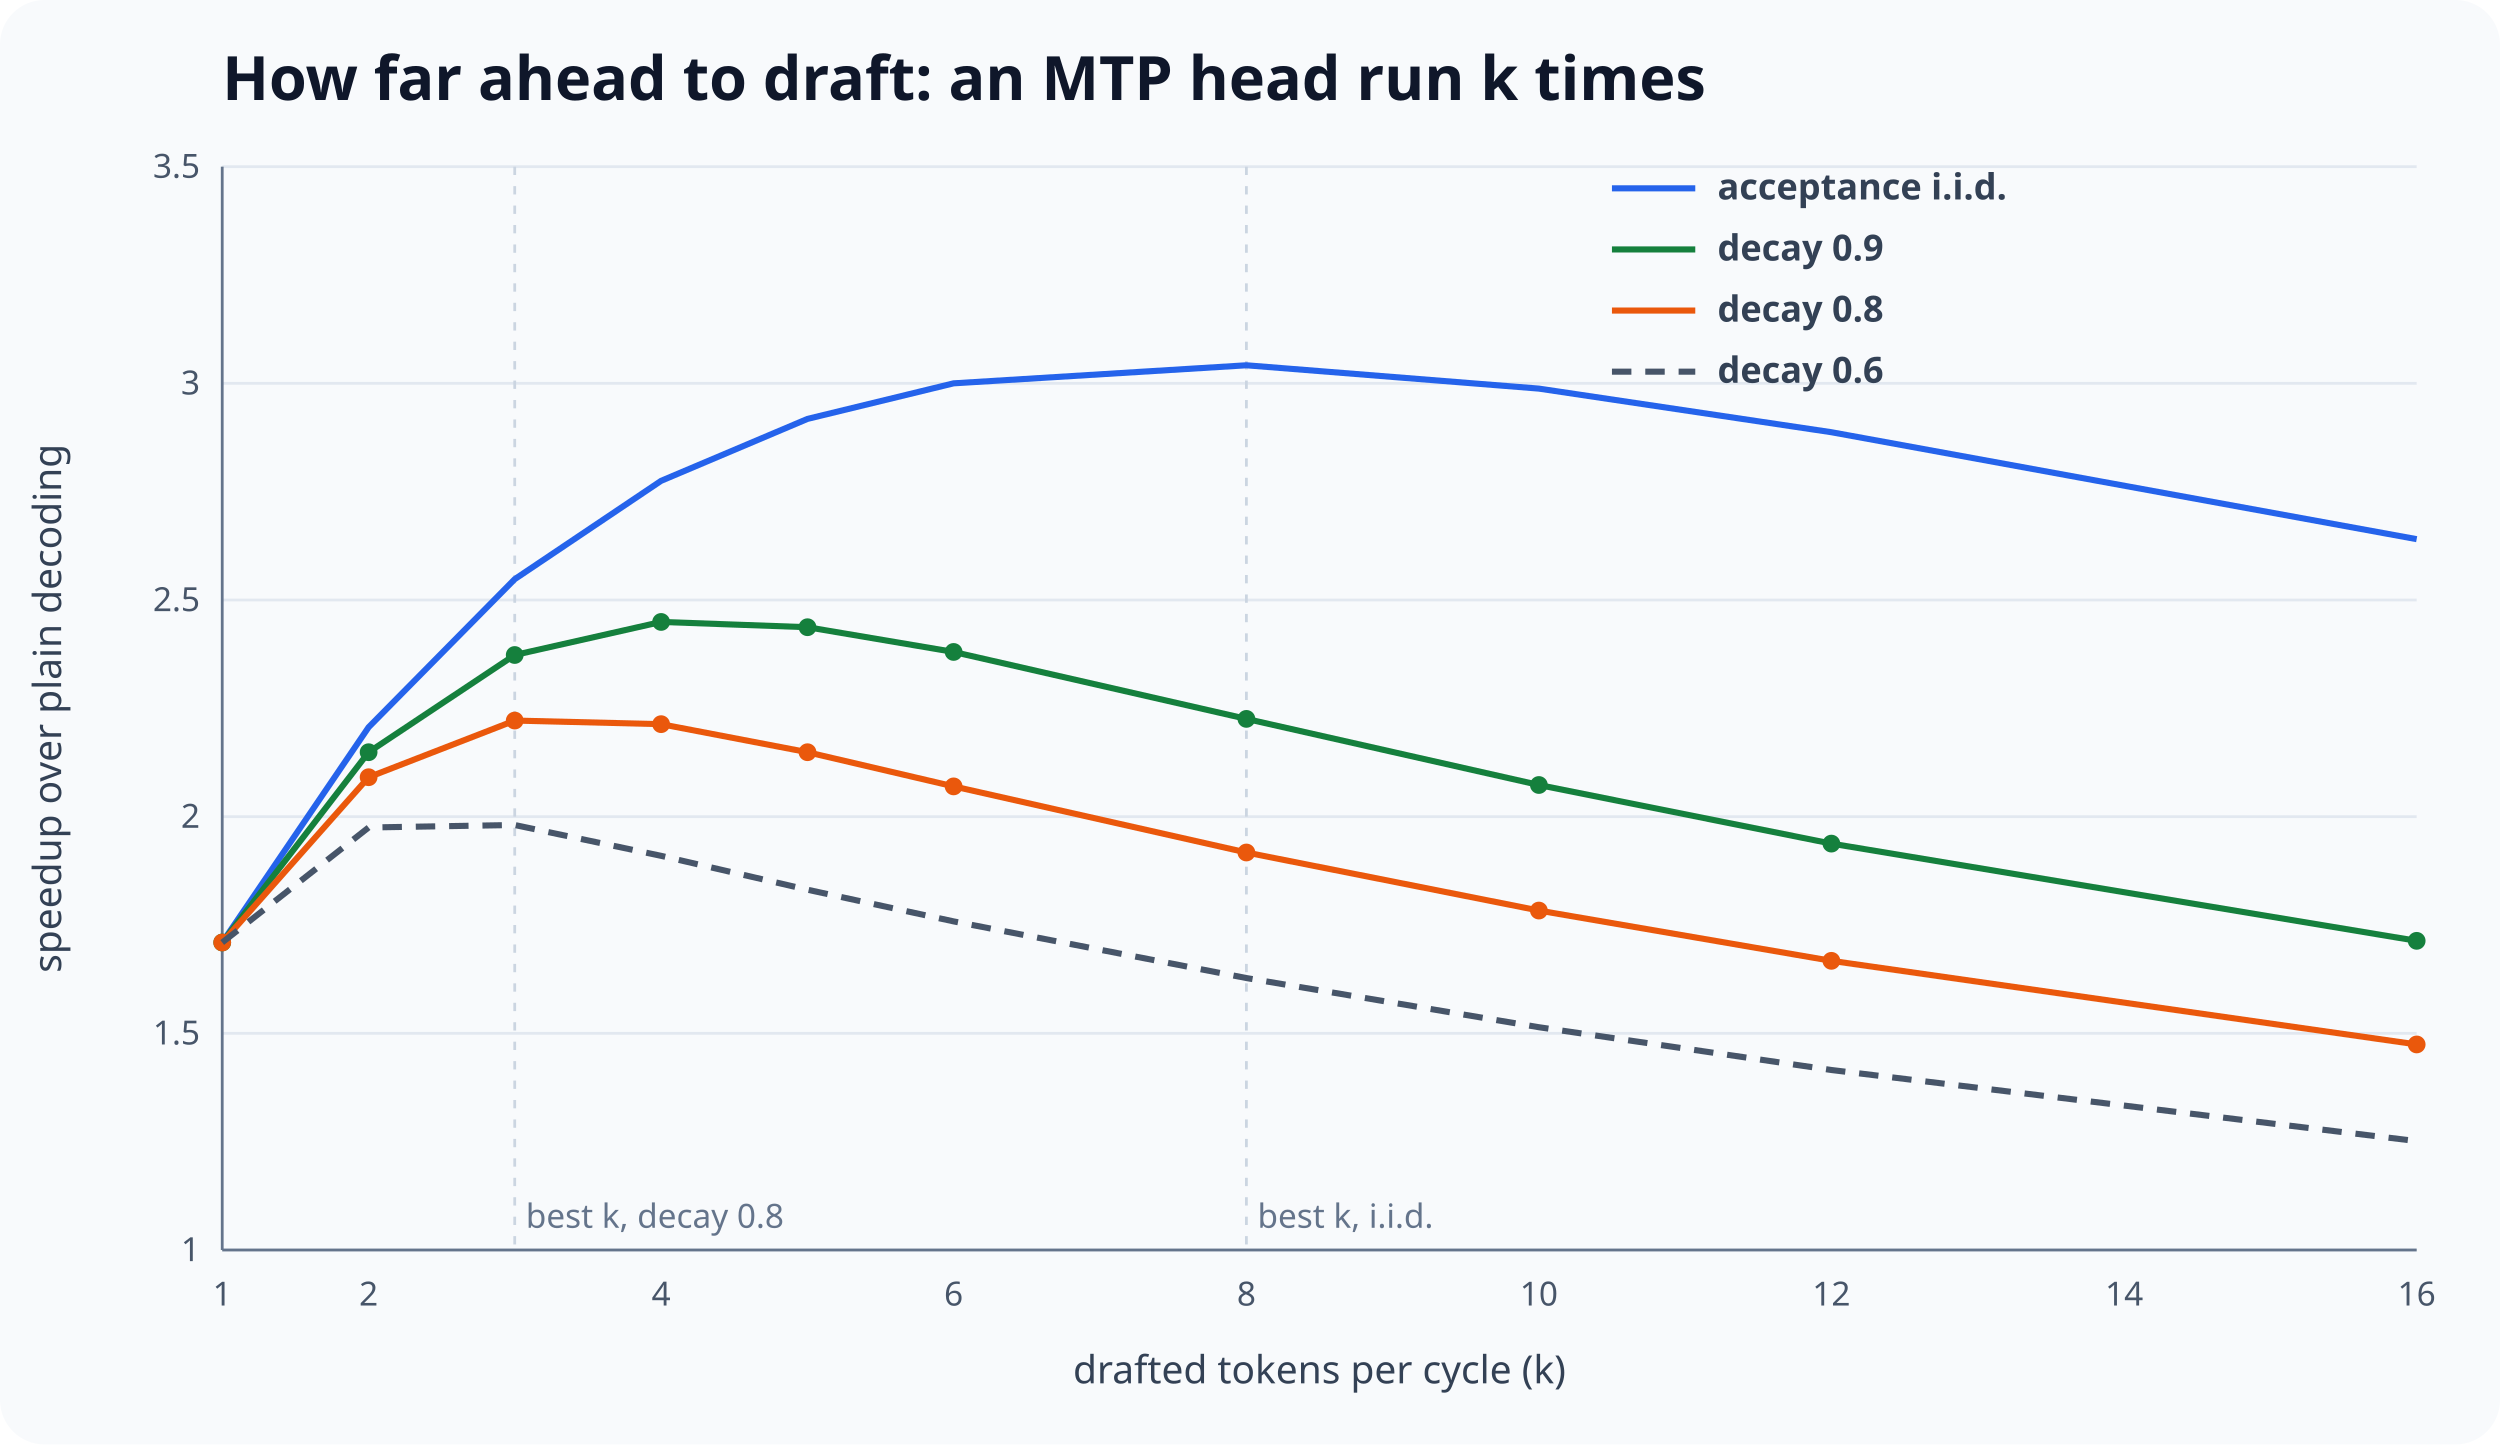
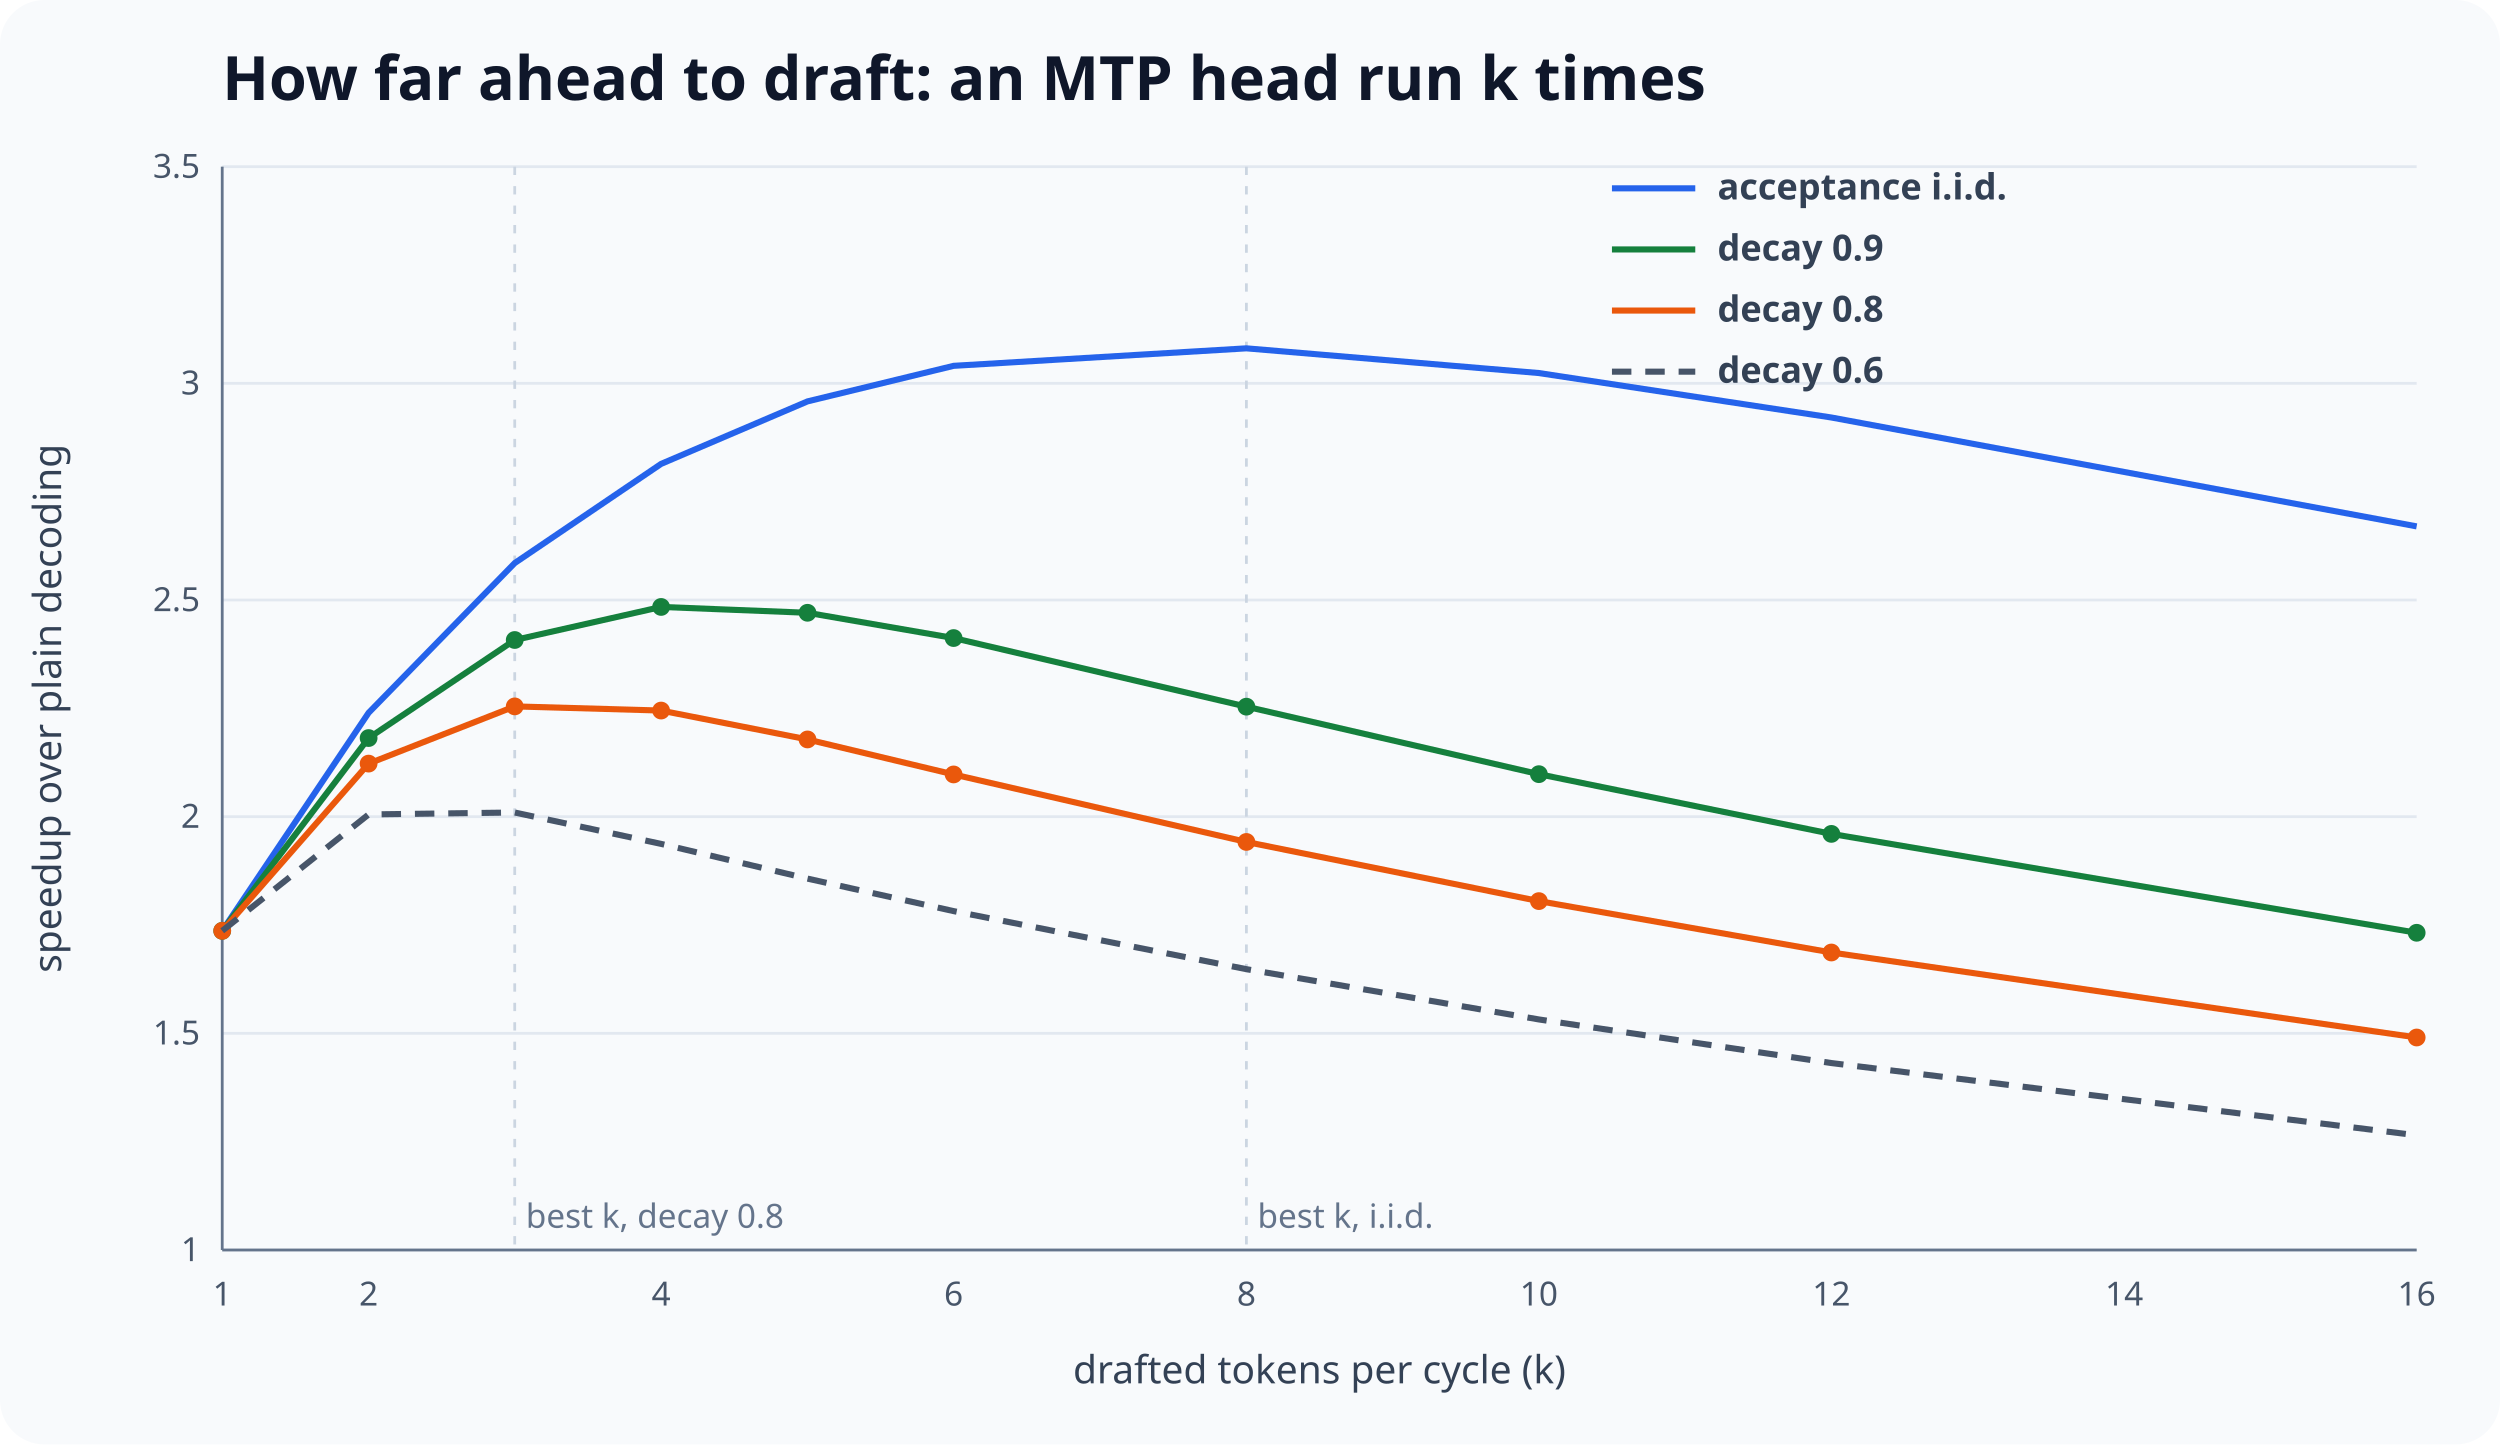
<svg xmlns="http://www.w3.org/2000/svg" viewBox="0 0 900 520" role="img" aria-labelledby="title desc">
  <defs>
    <style>
  .title { font: 700 22px system-ui, sans-serif; fill: #0f172a; }
  .axis { font: 500 14px system-ui, sans-serif; fill: #334155; }
  .tick { font: 500 12px system-ui, sans-serif; fill: #475569; }
  .legend { font: 600 13px system-ui, sans-serif; fill: #334155; }
  .note { font: 500 12px system-ui, sans-serif; fill: #64748b; }
</style>
  </defs>
  <rect width="900" height="520" rx="16" fill="#f8fafc" />
  <text x="80" y="36" class="title">How far ahead to draft: an MTP head run k times</text>
  <line x1="80" y1="450.0" x2="870" y2="450.0" stroke="#e2e8f0" />
  <text x="72" y="454.0" class="tick" text-anchor="end">1</text>
  <line x1="80" y1="372.0" x2="870" y2="372.0" stroke="#e2e8f0" />
  <text x="72" y="376.0" class="tick" text-anchor="end">1.5</text>
  <line x1="80" y1="294.0" x2="870" y2="294.0" stroke="#e2e8f0" />
  <text x="72" y="298.0" class="tick" text-anchor="end">2</text>
  <line x1="80" y1="216.0" x2="870" y2="216.0" stroke="#e2e8f0" />
  <text x="72" y="220.0" class="tick" text-anchor="end">2.5</text>
  <line x1="80" y1="138.0" x2="870" y2="138.0" stroke="#e2e8f0" />
  <text x="72" y="142.0" class="tick" text-anchor="end">3</text>
  <line x1="80" y1="60.0" x2="870" y2="60.0" stroke="#e2e8f0" />
  <text x="72" y="64.0" class="tick" text-anchor="end">3.5</text>
  <text x="80.0" y="470" class="tick" text-anchor="middle">1</text>
  <text x="132.7" y="470" class="tick" text-anchor="middle">2</text>
  <text x="238.0" y="470" class="tick" text-anchor="middle">4</text>
  <text x="343.3" y="470" class="tick" text-anchor="middle">6</text>
  <text x="448.7" y="470" class="tick" text-anchor="middle">8</text>
  <text x="554.0" y="470" class="tick" text-anchor="middle">10</text>
  <text x="659.3" y="470" class="tick" text-anchor="middle">12</text>
  <text x="764.7" y="470" class="tick" text-anchor="middle">14</text>
  <text x="870.0" y="470" class="tick" text-anchor="middle">16</text>
  <line x1="448.7" y1="60" x2="448.7" y2="450" stroke="#cbd5e1" stroke-dasharray="3 4" />
  <text x="452.7" y="442" class="note">best k, i.i.d.</text>
  <line x1="185.3" y1="60" x2="185.3" y2="450" stroke="#cbd5e1" stroke-dasharray="3 4" />
  <text x="189.3" y="442" class="note">best k, decay 0.8</text>
  <line x1="80" y1="450" x2="870" y2="450" stroke="#64748b" />
  <line x1="80" y1="60" x2="80" y2="450" stroke="#64748b" />
  <text x="475.0" y="498" class="axis" text-anchor="middle">drafted tokens per cycle (k)</text>
  <text x="22" y="255.0" class="axis" text-anchor="middle" transform="rotate(-90 22 255.0)">speedup over plain decoding</text>
-   <polyline points="80.0,339.3 132.7,261.8 185.3,208.5 238.0,173.1 290.7,150.8 343.3,138.0 448.7,131.5 554.0,139.9 659.3,155.6 870.0,194.1" fill="none" stroke="#2563eb" stroke-width="2.2" />
+   <polyline points="80.0,335.1 132.7,256.6 185.3,202.7 238.0,167.0 290.7,144.5 343.3,131.7 448.7,125.4 554.0,134.3 659.3,150.3 870.0,189.5" fill="none" stroke="#2563eb" stroke-width="2.2" />
  <line x1="580.3" y1="67.8" x2="610.3" y2="67.8" stroke="#2563eb" stroke-width="2.2" />
  <text x="618.3" y="71.8" class="legend">acceptance i.i.d.</text>
-   <polyline points="80.0,339.3 132.7,270.8 185.3,235.8 238.0,223.9 290.7,225.8 343.3,234.7 448.7,258.8 554.0,282.6 659.3,303.7 870.0,338.7" fill="none" stroke="#15803d" stroke-width="2.2" />
-   <circle cx="80.0" cy="339.3" r="3.2" fill="#15803d" />
-   <circle cx="132.7" cy="270.8" r="3.2" fill="#15803d" />
-   <circle cx="185.3" cy="235.8" r="3.2" fill="#15803d" />
-   <circle cx="238.0" cy="223.9" r="3.2" fill="#15803d" />
-   <circle cx="290.7" cy="225.8" r="3.2" fill="#15803d" />
-   <circle cx="343.3" cy="234.7" r="3.2" fill="#15803d" />
-   <circle cx="448.7" cy="258.8" r="3.2" fill="#15803d" />
-   <circle cx="554.0" cy="282.6" r="3.2" fill="#15803d" />
-   <circle cx="659.3" cy="303.7" r="3.2" fill="#15803d" />
-   <circle cx="870.0" cy="338.7" r="3.2" fill="#15803d" />
+   <polyline points="80.0,335.1 132.7,265.7 185.3,230.4 238.0,218.5 290.7,220.6 343.3,229.7 448.7,254.4 554.0,278.7 659.3,300.2 870.0,335.8" fill="none" stroke="#15803d" stroke-width="2.2" />
+   <circle cx="80.0" cy="335.1" r="3.2" fill="#15803d" />
+   <circle cx="132.7" cy="265.7" r="3.2" fill="#15803d" />
+   <circle cx="185.3" cy="230.4" r="3.2" fill="#15803d" />
+   <circle cx="238.0" cy="218.5" r="3.2" fill="#15803d" />
+   <circle cx="290.7" cy="220.6" r="3.2" fill="#15803d" />
+   <circle cx="343.3" cy="229.7" r="3.2" fill="#15803d" />
+   <circle cx="448.7" cy="254.4" r="3.2" fill="#15803d" />
+   <circle cx="554.0" cy="278.7" r="3.2" fill="#15803d" />
+   <circle cx="659.3" cy="300.2" r="3.2" fill="#15803d" />
+   <circle cx="870.0" cy="335.8" r="3.2" fill="#15803d" />
  <line x1="580.3" y1="89.8" x2="610.3" y2="89.8" stroke="#15803d" stroke-width="2.2" />
  <text x="618.3" y="93.8" class="legend">decay 0.9</text>
-   <polyline points="80.0,339.3 132.7,279.8 185.3,259.4 238.0,260.7 290.7,270.8 343.3,283.1 448.7,306.9 554.0,327.8 659.3,345.9 870.0,376.0" fill="none" stroke="#ea580c" stroke-width="2.2" />
-   <circle cx="80.0" cy="339.3" r="3.2" fill="#ea580c" />
-   <circle cx="132.7" cy="279.8" r="3.2" fill="#ea580c" />
-   <circle cx="185.3" cy="259.4" r="3.2" fill="#ea580c" />
-   <circle cx="238.0" cy="260.7" r="3.2" fill="#ea580c" />
-   <circle cx="290.7" cy="270.8" r="3.2" fill="#ea580c" />
-   <circle cx="343.3" cy="283.1" r="3.2" fill="#ea580c" />
-   <circle cx="448.7" cy="306.9" r="3.2" fill="#ea580c" />
-   <circle cx="554.0" cy="327.8" r="3.2" fill="#ea580c" />
-   <circle cx="659.3" cy="345.9" r="3.2" fill="#ea580c" />
-   <circle cx="870.0" cy="376.0" r="3.2" fill="#ea580c" />
+   <polyline points="80.0,335.1 132.7,274.9 185.3,254.3 238.0,255.8 290.7,266.2 343.3,278.8 448.7,303.1 554.0,324.4 659.3,342.9 870.0,373.5" fill="none" stroke="#ea580c" stroke-width="2.2" />
+   <circle cx="80.0" cy="335.1" r="3.2" fill="#ea580c" />
+   <circle cx="132.7" cy="274.9" r="3.2" fill="#ea580c" />
+   <circle cx="185.3" cy="254.3" r="3.2" fill="#ea580c" />
+   <circle cx="238.0" cy="255.8" r="3.2" fill="#ea580c" />
+   <circle cx="290.7" cy="266.2" r="3.2" fill="#ea580c" />
+   <circle cx="343.3" cy="278.8" r="3.2" fill="#ea580c" />
+   <circle cx="448.7" cy="303.1" r="3.2" fill="#ea580c" />
+   <circle cx="554.0" cy="324.4" r="3.2" fill="#ea580c" />
+   <circle cx="659.3" cy="342.9" r="3.2" fill="#ea580c" />
+   <circle cx="870.0" cy="373.5" r="3.2" fill="#ea580c" />
  <line x1="580.3" y1="111.8" x2="610.3" y2="111.8" stroke="#ea580c" stroke-width="2.2" />
  <text x="618.3" y="115.8" class="legend">decay 0.8</text>
-   <polyline points="80.0,339.3 132.7,297.9 185.3,297.0 238.0,308.1 290.7,320.3 343.3,331.7 448.7,352.1 554.0,369.8 659.3,385.2 870.0,410.8" fill="none" stroke="#475569" stroke-width="2.2" stroke-dasharray="7 5" />
+   <polyline points="80.0,335.1 132.7,293.2 185.3,292.5 238.0,303.8 290.7,316.3 343.3,328.0 448.7,348.9 554.0,367.0 659.3,382.7 870.0,408.7" fill="none" stroke="#475569" stroke-width="2.2" stroke-dasharray="7 5" />
  <line x1="580.3" y1="133.8" x2="610.3" y2="133.8" stroke="#475569" stroke-width="2.2" stroke-dasharray="7 5" />
  <text x="618.3" y="137.8" class="legend">decay 0.6</text>
</svg>
